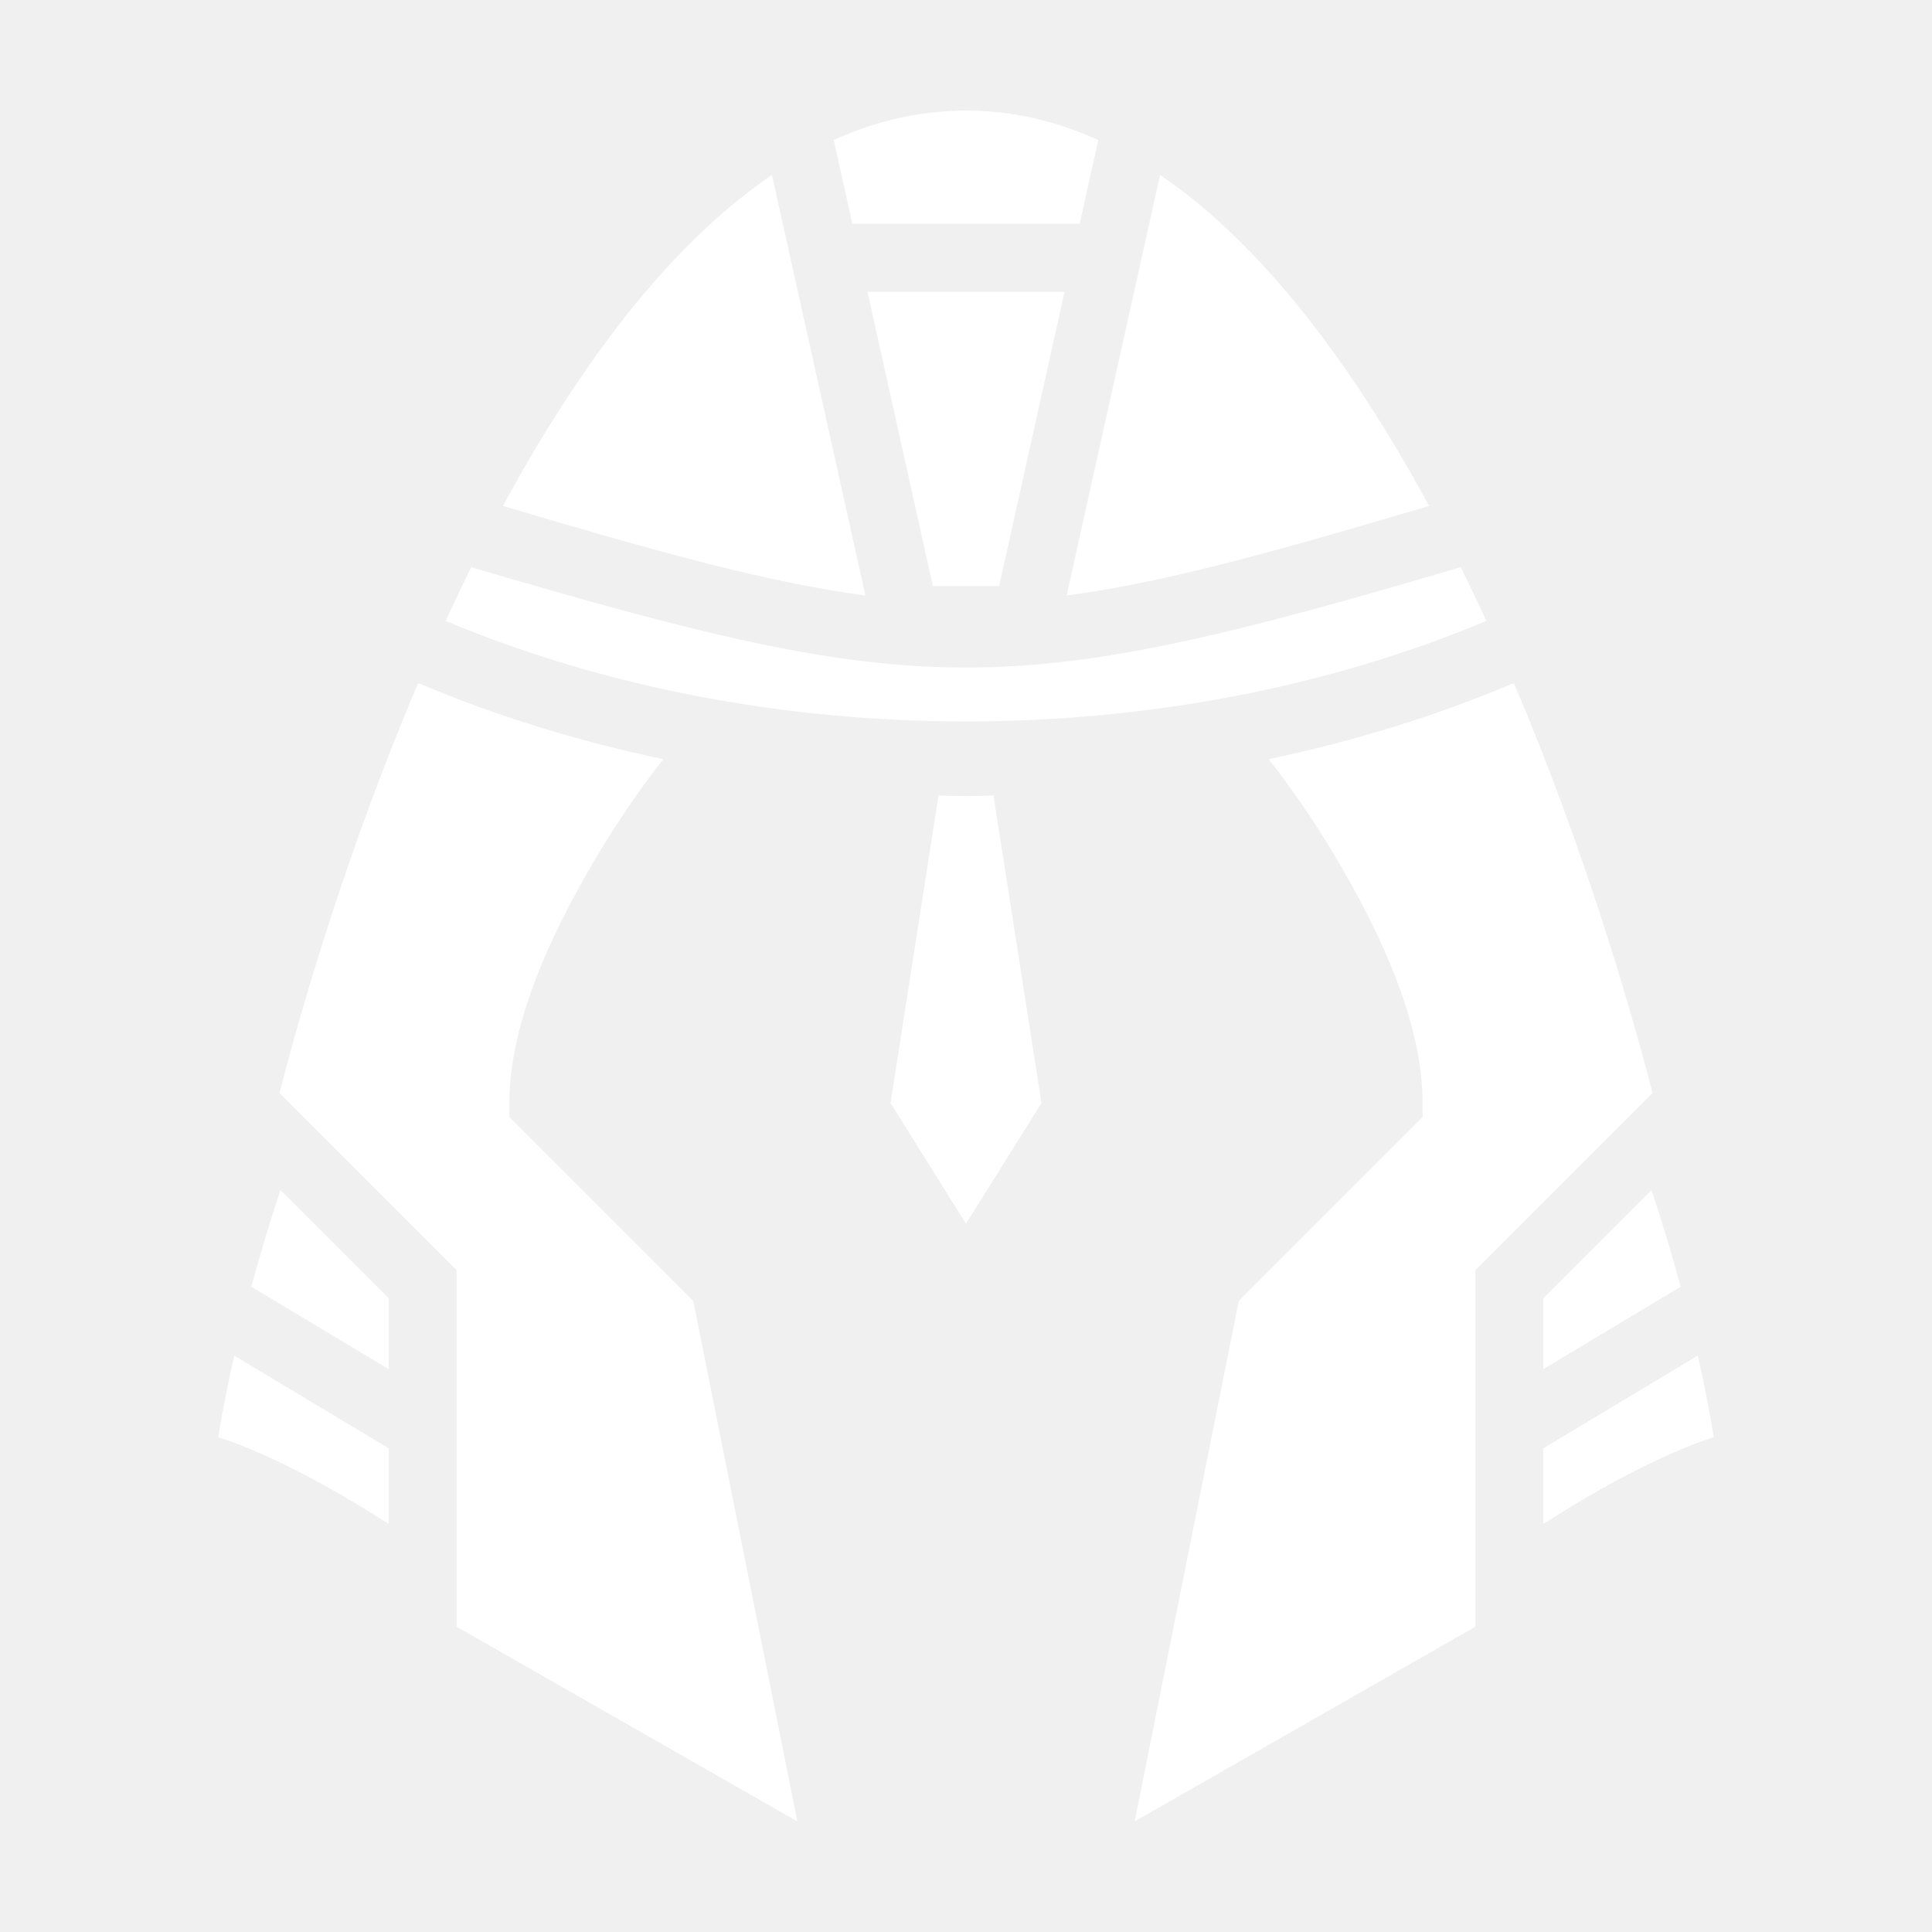
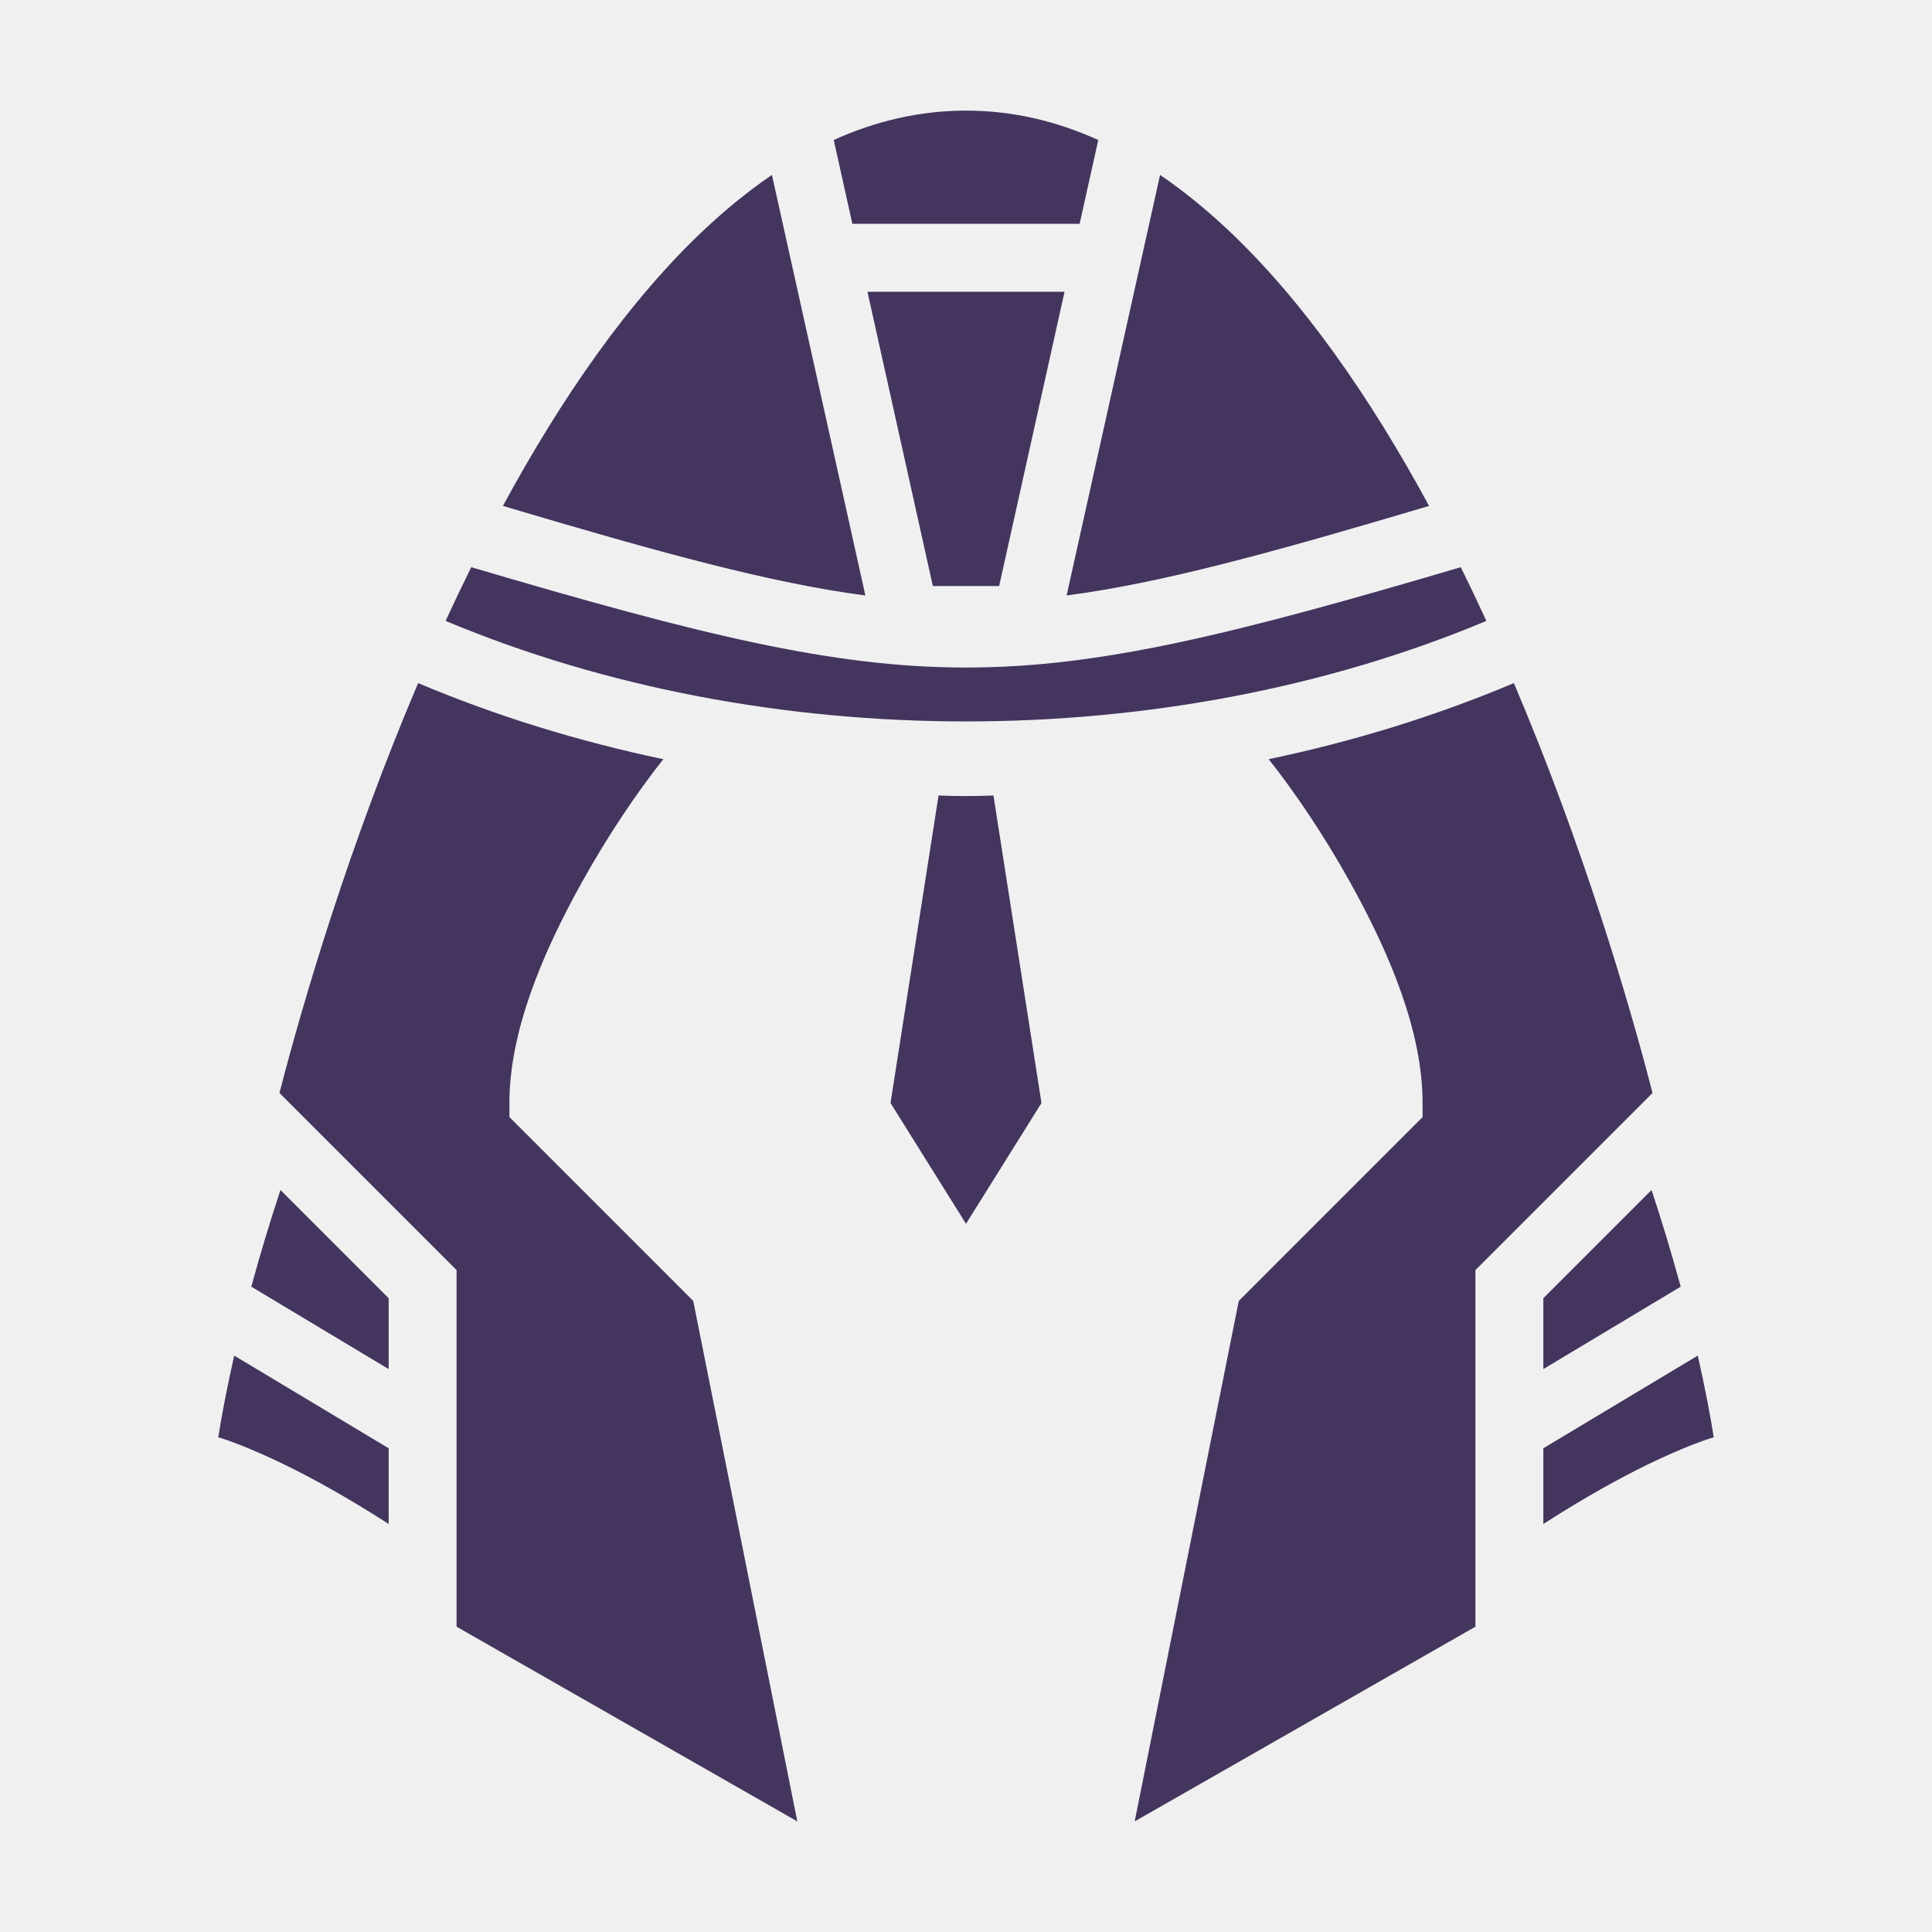
<svg xmlns="http://www.w3.org/2000/svg" viewBox="0 0 512 512">
-   <path fill="#fff" d="M256 29.313c-12.241 0-23.9 2.742-35.05 7.787l4.935 22.212h60.23l4.936-22.212c-11.15-5.045-22.81-7.788-35.051-7.788zM204.57 46.36c-5.955 4.052-11.764 8.751-17.435 14.035-20.313 18.928-38.436 45.192-53.854 73.68 42.044 12.5 70.812 20.399 96.055 23.736zm102.86 0-24.766 111.452c25.243-3.338 54.01-11.237 96.055-23.737-15.418-28.488-33.54-54.752-53.854-73.68-5.67-5.284-11.48-9.983-17.435-14.035zm-77.545 30.952 17.334 78h17.562l17.334-78zm-105.006 73a566.74 566.74 0 0 0-6.783 14.234c84.712 35.52 191.096 35.52 275.808 0a566.74 566.74 0 0 0-6.783-14.235c-120.135 35.46-142.107 35.46-262.242 0zm-14.072 30.714c-18.202 42.794-30.441 84.165-36.744 108.621L121 336.584v94.506l90.295 51.598-27.586-137.938L135 296.041v-3.728c0-19 8.748-39.679 19.133-58.372 6.936-12.484 14.615-23.86 21.652-32.748-22.437-4.706-44.27-11.427-64.978-20.166zm290.386 0c-20.708 8.74-42.54 15.46-64.978 20.166 7.037 8.888 14.716 20.264 21.652 32.748C368.252 252.634 377 273.312 377 292.312v3.729l-48.709 48.709-27.586 137.938L391 431.09v-94.506l46.938-46.936c-6.304-24.456-18.543-65.827-36.745-108.62zM248.725 210.81 236 292.313l20 32 20-32-12.725-81.504c-4.856.213-9.694.213-14.55 0zm-174.4 104.556a496.166 496.166 0 0 0-7.641 25.315c-.028.1-.053.2-.08.3L103 362.816v-18.775zm363.35 0L409 344.041v18.775l36.396-21.836c-.027-.1-.052-.2-.08-.3a496.167 496.167 0 0 0-7.64-25.315zM62.07 359.25c-1.938 8.59-3.394 16.22-4.228 21.65 3.629 1.078 7.362 2.608 11.49 4.422 7.878 3.463 16.615 8.115 25.201 13.278a327.65 327.65 0 0 1 8.467 5.265V383.81zm387.86 0L409 383.809v20.056a327.646 327.646 0 0 1 8.467-5.265c8.586-5.163 17.323-9.815 25.201-13.278 4.128-1.814 7.861-3.344 11.49-4.422-.834-5.43-2.29-13.06-4.228-21.65z" />
+   <path fill="#43355e" d="M256 29.313c-12.241 0-23.9 2.742-35.05 7.787l4.935 22.212h60.23l4.936-22.212c-11.15-5.045-22.81-7.788-35.051-7.788zM204.57 46.36c-5.955 4.052-11.764 8.751-17.435 14.035-20.313 18.928-38.436 45.192-53.854 73.68 42.044 12.5 70.812 20.399 96.055 23.736zm102.86 0-24.766 111.452c25.243-3.338 54.01-11.237 96.055-23.737-15.418-28.488-33.54-54.752-53.854-73.68-5.67-5.284-11.48-9.983-17.435-14.035zm-77.545 30.952 17.334 78h17.562l17.334-78zm-105.006 73a566.74 566.74 0 0 0-6.783 14.234c84.712 35.52 191.096 35.52 275.808 0a566.74 566.74 0 0 0-6.783-14.235c-120.135 35.46-142.107 35.46-262.242 0zm-14.072 30.714c-18.202 42.794-30.441 84.165-36.744 108.621L121 336.584v94.506l90.295 51.598-27.586-137.938L135 296.041v-3.728c0-19 8.748-39.679 19.133-58.372 6.936-12.484 14.615-23.86 21.652-32.748-22.437-4.706-44.27-11.427-64.978-20.166zm290.386 0c-20.708 8.74-42.54 15.46-64.978 20.166 7.037 8.888 14.716 20.264 21.652 32.748C368.252 252.634 377 273.312 377 292.312v3.729l-48.709 48.709-27.586 137.938L391 431.09v-94.506l46.938-46.936c-6.304-24.456-18.543-65.827-36.745-108.62zM248.725 210.81 236 292.313l20 32 20-32-12.725-81.504c-4.856.213-9.694.213-14.55 0zm-174.4 104.556a496.166 496.166 0 0 0-7.641 25.315c-.028.1-.053.2-.08.3L103 362.816v-18.775zm363.35 0L409 344.041v18.775l36.396-21.836c-.027-.1-.052-.2-.08-.3a496.167 496.167 0 0 0-7.64-25.315zM62.07 359.25c-1.938 8.59-3.394 16.22-4.228 21.65 3.629 1.078 7.362 2.608 11.49 4.422 7.878 3.463 16.615 8.115 25.201 13.278a327.65 327.65 0 0 1 8.467 5.265V383.81zm387.86 0L409 383.809v20.056a327.646 327.646 0 0 1 8.467-5.265c8.586-5.163 17.323-9.815 25.201-13.278 4.128-1.814 7.861-3.344 11.49-4.422-.834-5.43-2.29-13.06-4.228-21.65z" />
</svg>
